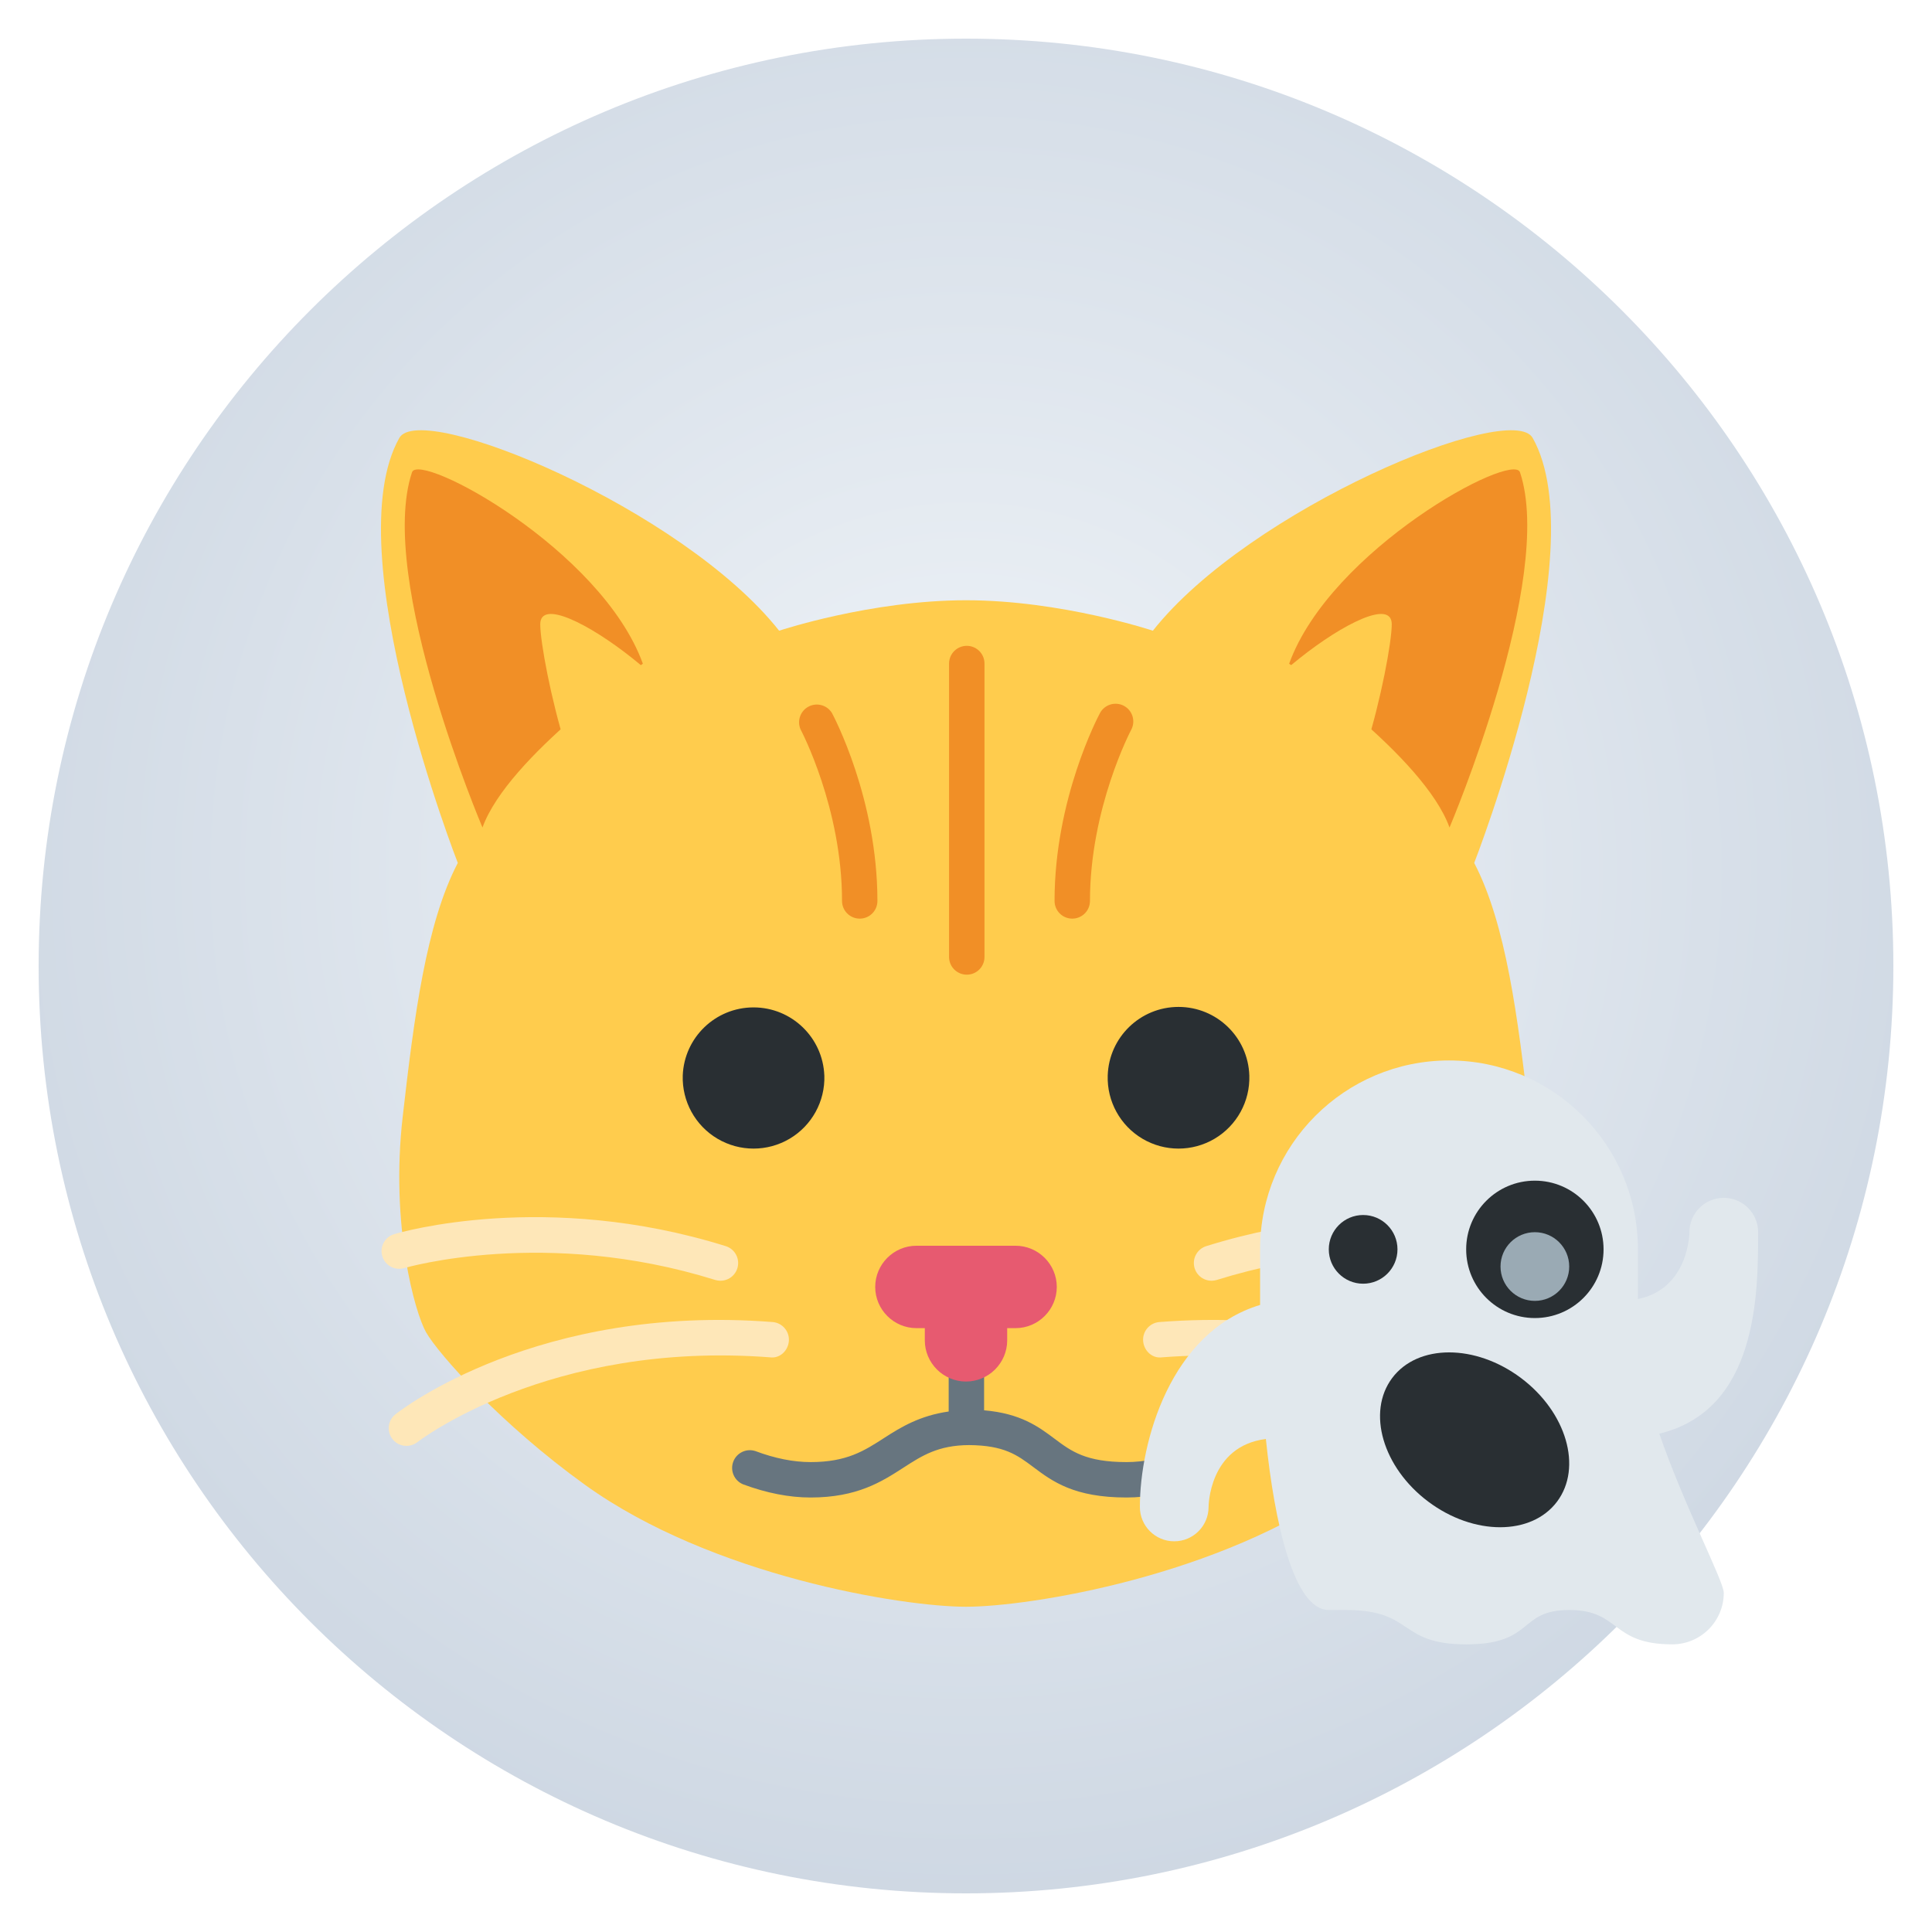
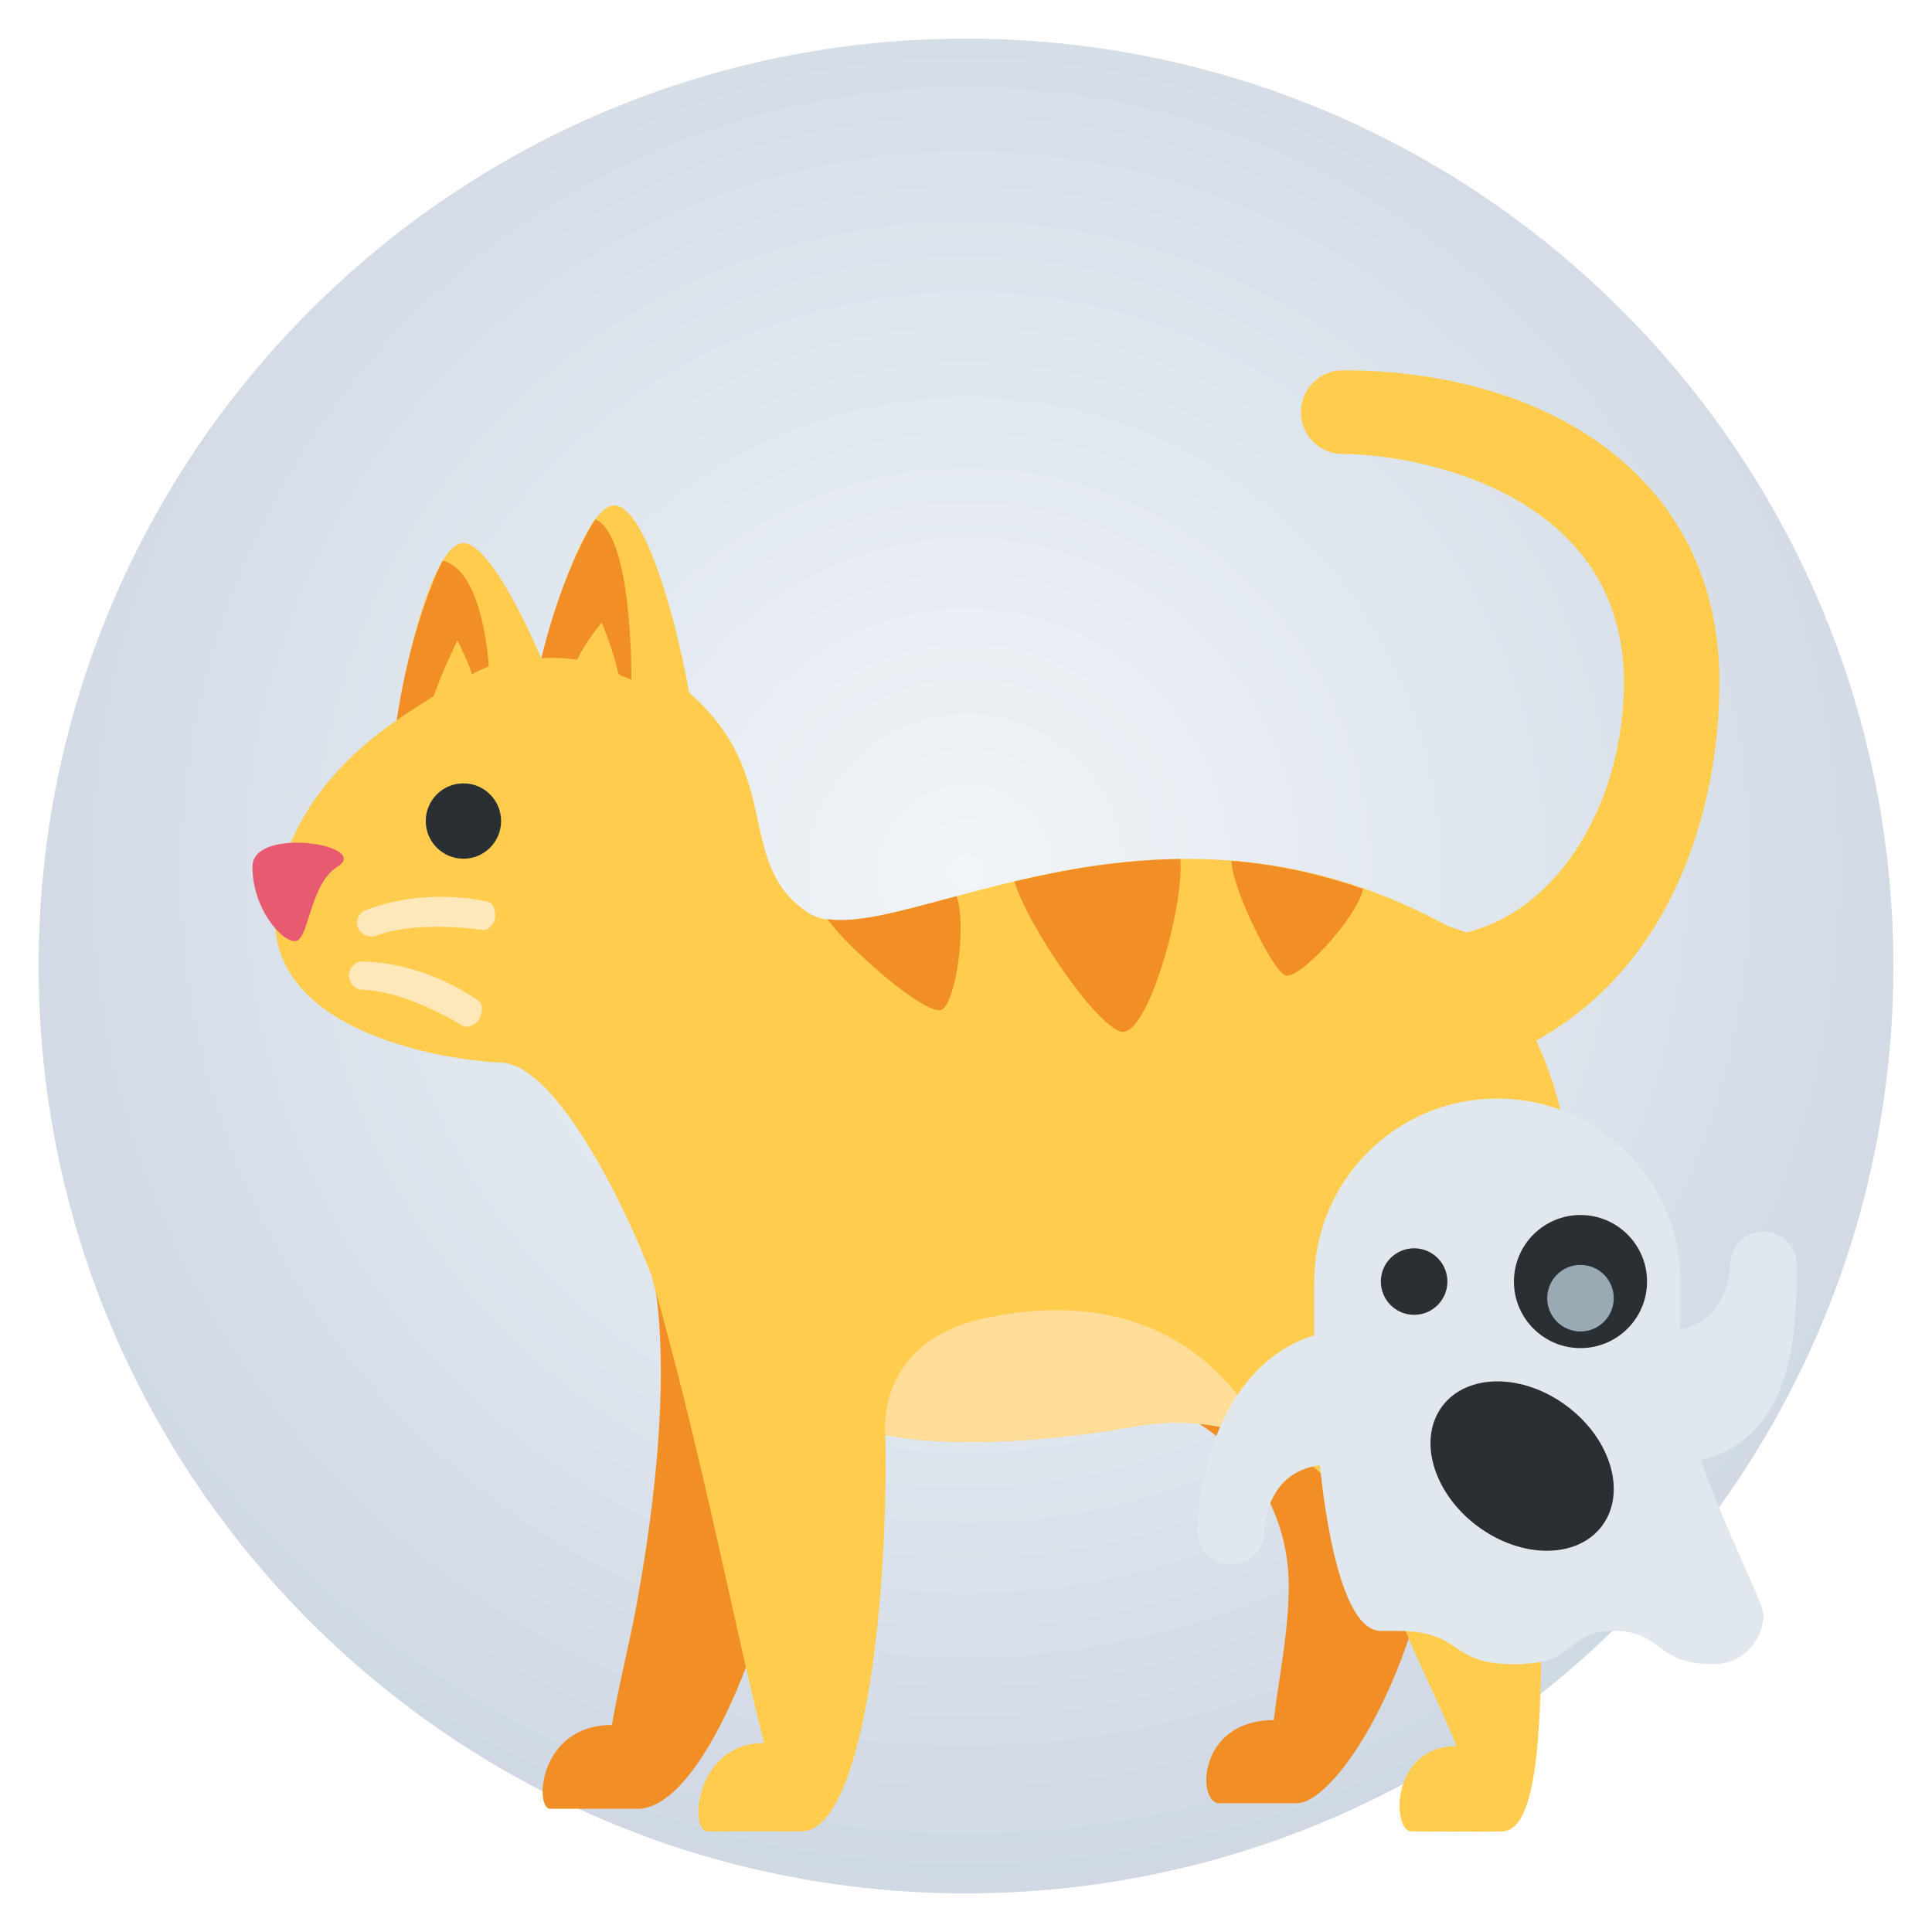
<svg xmlns="http://www.w3.org/2000/svg" viewBox="0 0 200 200" width="250" height="250">
  <defs>
    <radialGradient id="g" cx="50%" cy="45%" r="60%">
      <stop offset="0" stop-color="#f1f5f9" />
      <stop offset="1" stop-color="#cbd5e1" />
    </radialGradient>
  </defs>
  <circle cx="100" cy="100" r="96" fill="url(#g)" />
-   <svg x="34" y="38" width="132" height="132" viewBox="0 0 36 36">
-     <path fill="#FFCC4D" d="M32.348 13.999s3.445-8.812 1.651-11.998c-.604-1.073-8 1.998-10.723 5.442 0 0-2.586-.86-5.276-.86s-5.276.86-5.276.86C10.001 3.999 2.605.928 2.001 2.001.207 5.187 3.652 13.999 3.652 13.999c-.897 1.722-1.233 4.345-1.555 7.16-.354 3.086.35 5.546.658 6.089.35.617 2.123 2.605 4.484 4.306 3.587 2.583 8.967 3.445 10.761 3.445s7.174-.861 10.761-3.445c2.361-1.701 4.134-3.689 4.484-4.306.308-.543 1.012-3.003.659-6.089-.324-2.814-.659-5.438-1.556-7.16z" />
-     <path fill="#F18F26" d="M2.359 2.971c.2-.599 5.348 2.173 6.518 5.404 0 0-3.808 2.624-4.528 4.624 0 0-2.99-7.028-1.99-10.028z" />
-     <path fill="#FFCC4D" d="M5.98 7.261c0-1.414 5.457 2.733 4.457 3.733s-1.255.72-2.255 1.72S5.98 8.261 5.98 7.261z" />
-     <path fill="#F18F26" d="M33.641 2.971c-.2-.599-5.348 2.173-6.518 5.404 0 0 3.808 2.624 4.528 4.624 0 0 2.99-7.028 1.99-10.028z" />
-     <path fill="#FFCC4D" d="M30.02 7.261c0-1.414-5.457 2.733-4.457 3.733s1.255.72 2.255 1.72 2.202-4.453 2.202-5.453z" />
-     <path fill="#292F33" d="M14.001 20.001a2 2 0 1 1-3.998 0A2 2 0 0 1 14 20zm11.998 0a2 2 0 1 1-3.998 0 2 2 0 0 1 3.998 0z" />
-     <path fill="#FEE7B8" d="M2.201 30.458a.5.5 0 0 1-.31-.892c.162-.127 4.02-3.12 10.648-2.605a.5.5 0 0 1 .46.536c-.021.275-.257.501-.537.46-6.233-.474-9.915 2.366-9.951 2.395a.516.516 0 0 1-.31.106zm8.868-4.663a.512.512 0 0 1-.149-.022c-4.79-1.497-8.737-.347-8.777-.336a.499.499 0 1 1-.288-.957c.173-.052 4.286-1.247 9.362.338a.5.5 0 0 1-.148.977zm22.73 4.663a.5.5 0 0 0 .31-.892c-.162-.127-4.02-3.12-10.648-2.605a.5.5 0 0 0-.46.536c.022.275.257.501.537.46 6.233-.474 9.915 2.366 9.951 2.395.093.07.202.106.31.106zm-8.868-4.663c.049 0 .1-.007.149-.022 4.79-1.497 8.737-.347 8.777-.336a.499.499 0 1 0 .288-.957c-.173-.052-4.286-1.247-9.362.338a.5.5 0 0 0 .148.977z" />
-     <path fill="#67757F" d="M24.736 30.898a.5.5 0 0 0-.643-.294c-.552.206-1.076.311-1.559.311-1.152 0-1.561-.306-2.033-.659-.451-.338-.956-.715-1.99-.803v-2.339a.5.5 0 0 0-1 0v2.373c-.81.115-1.346.439-1.816.743-.568.367-1.059.685-2.083.685-.482 0-1.006-.104-1.558-.311a.501.501 0 0 0-.35.938c.664.247 1.306.373 1.907.373 1.319 0 2.014-.449 2.627-.845.524-.339.98-.631 1.848-.635.992.008 1.358.278 1.815.621.538.403 1.147.859 2.633.859.601 0 1.244-.126 1.908-.373a.5.5 0 0 0 .294-.644z" />
-     <path fill="#E75A70" d="M19.4 24.807h-2.8c-.64 0-1.163.523-1.163 1.163 0 .639.523 1.163 1.163 1.163h.237v.345c0 .639.523 1.163 1.163 1.163s1.163-.523 1.163-1.163v-.345h.237c.639 0 1.163-.523 1.163-1.163s-.524-1.163-1.163-1.163z" />
-     <path fill="#F18F26" d="M18.022 17.154a.5.5 0 0 1-.5-.5V8.37a.5.5 0 0 1 1 0v8.284c0 .277-.223.5-.5.5zM21 15.572a.5.5 0 0 1-.5-.5c0-2.882 1.232-5.21 1.285-5.308a.5.5 0 0 1 .881.473c-.012.021-1.166 2.213-1.166 4.835a.5.5 0 0 1-.5.5zm-6 0a.5.5 0 0 1-.5-.5c0-2.623-1.155-4.814-1.167-4.835a.501.501 0 0 1 .881-.473c.053.098 1.285 2.426 1.285 5.308a.499.499 0 0 1-.499.5z" />
+   <svg x="22" y="34" width="156" height="156" viewBox="0 0 36 36">
+     <path fill="#F18F26" d="M10.478 22.439s.702 2.281-.337 7.993c-.186 1.025-.46 2.072-.599 2.93-1.757 0-1.851 2.002-1.478 2.002h2.094c1.337 0 2.971-3.334 3.854-7.961s-3.534-4.964-3.534-4.964zm13.042 3.702s2.272 1.22 2.188 4.081c-.033 1.131-.249 2.091-.355 3.024-1.832 0-1.839 1.985-1.305 1.985h1.856c.923 0 3.001-3.158 3.379-7.281.379-4.122-5.763-1.809-5.763-1.809z" />
+     <path fill="#FFCC4E" d="M36 8.447C36 3.525 31.859 1 27 1a1 1 0 1 0 0 2c1.804 0 6.717.934 6.717 5.447 0 2.881-1.567 5.462-3.77 5.982-.164-.073-.345-.104-.509-.192-7.239-3.917-13.457.902-15.226-.29-1.752-1.182-.539-3.255-2.824-5.243-.33-1.841-1.073-4.477-1.794-4.477-.549 0-1.265 1.825-1.74 3.656-.591-1.381-1.363-2.756-1.86-2.756-.64 0-1.278 2.273-1.594 4.235-1.68 1.147-2.906 2.809-2.906 4.765 0 2.7 4.05 3.357 5.4 3.411 1.35.054 3.023 3.562 3.585 5.072 1.242 4.367 2.051 8.699 2.698 11.183-1.649 0-1.804 2.111-1.348 2.111.713 0 1.953-.003 2.225 0 1.381.014 2.026-4.706 2.026-8.849 0-.212-.011-.627-.011-.627s1.93.505 6.038-.208c2.444-.424 5.03.849 5.746 3.163.527 1.704 1.399 3.305 1.868 4.484-1.589 0-1.545 2.037-1.084 2.037.787 0 1.801.014 2.183 0 1.468-.055.643-7.574 1.03-10.097s1.267-5.578-.229-8.797C34.857 15.236 36 11.505 36 8.447z" />
+     <circle cx="5.994" cy="11.768" r=".9" fill="#292F33" />
+     <path fill="#E75A70" d="M2.984 12.86c-.677.423-.677 1.777-1.015 1.777S.954 13.841.954 12.86c-.001-.981 2.862-.52 2.03 0z" />
+     <path fill="#FEE7B8" d="M6.578 14.343c-.041.026-.09.036-.142.026-.018-.004-1.548-.241-2.545.146-.129.05-.341-.023-.413-.191s.023-.365.152-.415c1.44-.569 2.857-.234 2.934-.218.139.029.195.19.188.372-.004.114-.104.235-.174.28zm-.472 2.339a.186.186 0 0 1-.141-.031c-.015-.01-1.331-.83-2.402-.853-.138-.003-.305-.154-.305-.341 0-.186.165-.335.304-.333 1.552.024 2.724.891 2.789.937.117.082.104.255.027.424-.049.107-.189.182-.272.197z" />
+     <path fill="#F18F26" d="M7.854 7.881s.372-.039.859.033c.217-.46.585-.887.585-.887s.281.668.386 1.179c.025.12.218.117.322.189 0 0 .038-3.463-.863-3.836.001-.002-.755 1.124-1.289 3.322zM4.399 9.36s.384-.267.883-.574c.217-.624.568-1.333.568-1.333s.307.602.345.81c.21-.114.21-.106.403-.19 0 0-.114-2.286-1.099-2.527 0 0-.732 1.372-1.1 3.814z" />
+     <path fill="#FD9" d="M18.45 23.644c-2.649.57-2.38 2.782-2.38 2.782s1.93.505 6.038-.208a5.542 5.542 0 0 1 3.107.377c-1.607-3.047-4.315-3.479-6.765-2.951z" />
+     <path fill="#F18F26" d="M14.686 14.109c.476.676 2.397 2.368 2.745 2.159.338-.203.59-2.055.342-2.706-1.329.359-2.385.658-3.087.547zm7.024 2.689c.623.138 1.507-2.979 1.41-4.123-1.449.017-2.78.256-3.965.537.335 1.08 1.953 3.452 2.555 3.586zm2.627-4.082c.042.723.982 2.603 1.285 2.737.307.137 1.685-1.319 1.866-2.061a12.573 12.573 0 0 0-3.151-.676z" />
  </svg>
-   <svg x="118" y="108" width="64" height="64" viewBox="0 0 36 36">
+   <svg x="124" y="112" width="62" height="62" viewBox="0 0 36 36">
    <path fill="#E1E8ED" d="M36 11a2 2 0 0 0-4 0s-.011 3.285-3 3.894V12c0-6.075-4.925-11-11-11S7 5.925 7 12v3.237C1.778 16.806 0 23.231 0 27a2 2 0 0 0 4 0s.002-3.54 3.336-3.958C7.838 27.883 8.954 33 11 33h1c4 0 3 2 7 2s3-2 6-2 2.395 2 6 2a3 3 0 0 0 3-3c0-.675-2.274-4.994-3.755-9.268C35.981 21.348 36 14.58 36 11z" />
    <circle cx="13" cy="12" r="2" fill="#292F33" />
    <circle cx="23" cy="12" r="4" fill="#292F33" />
    <circle cx="23" cy="13" r="2" fill="#9AAAB4" />
    <path fill="#292F33" d="M22.192 19.491c2.65 1.987 3.591 5.211 2.1 7.199-1.491 1.988-4.849 1.988-7.5 0-2.65-1.987-3.591-5.211-2.1-7.199 1.492-1.989 4.849-1.988 7.5 0z" />
  </svg>
</svg>
